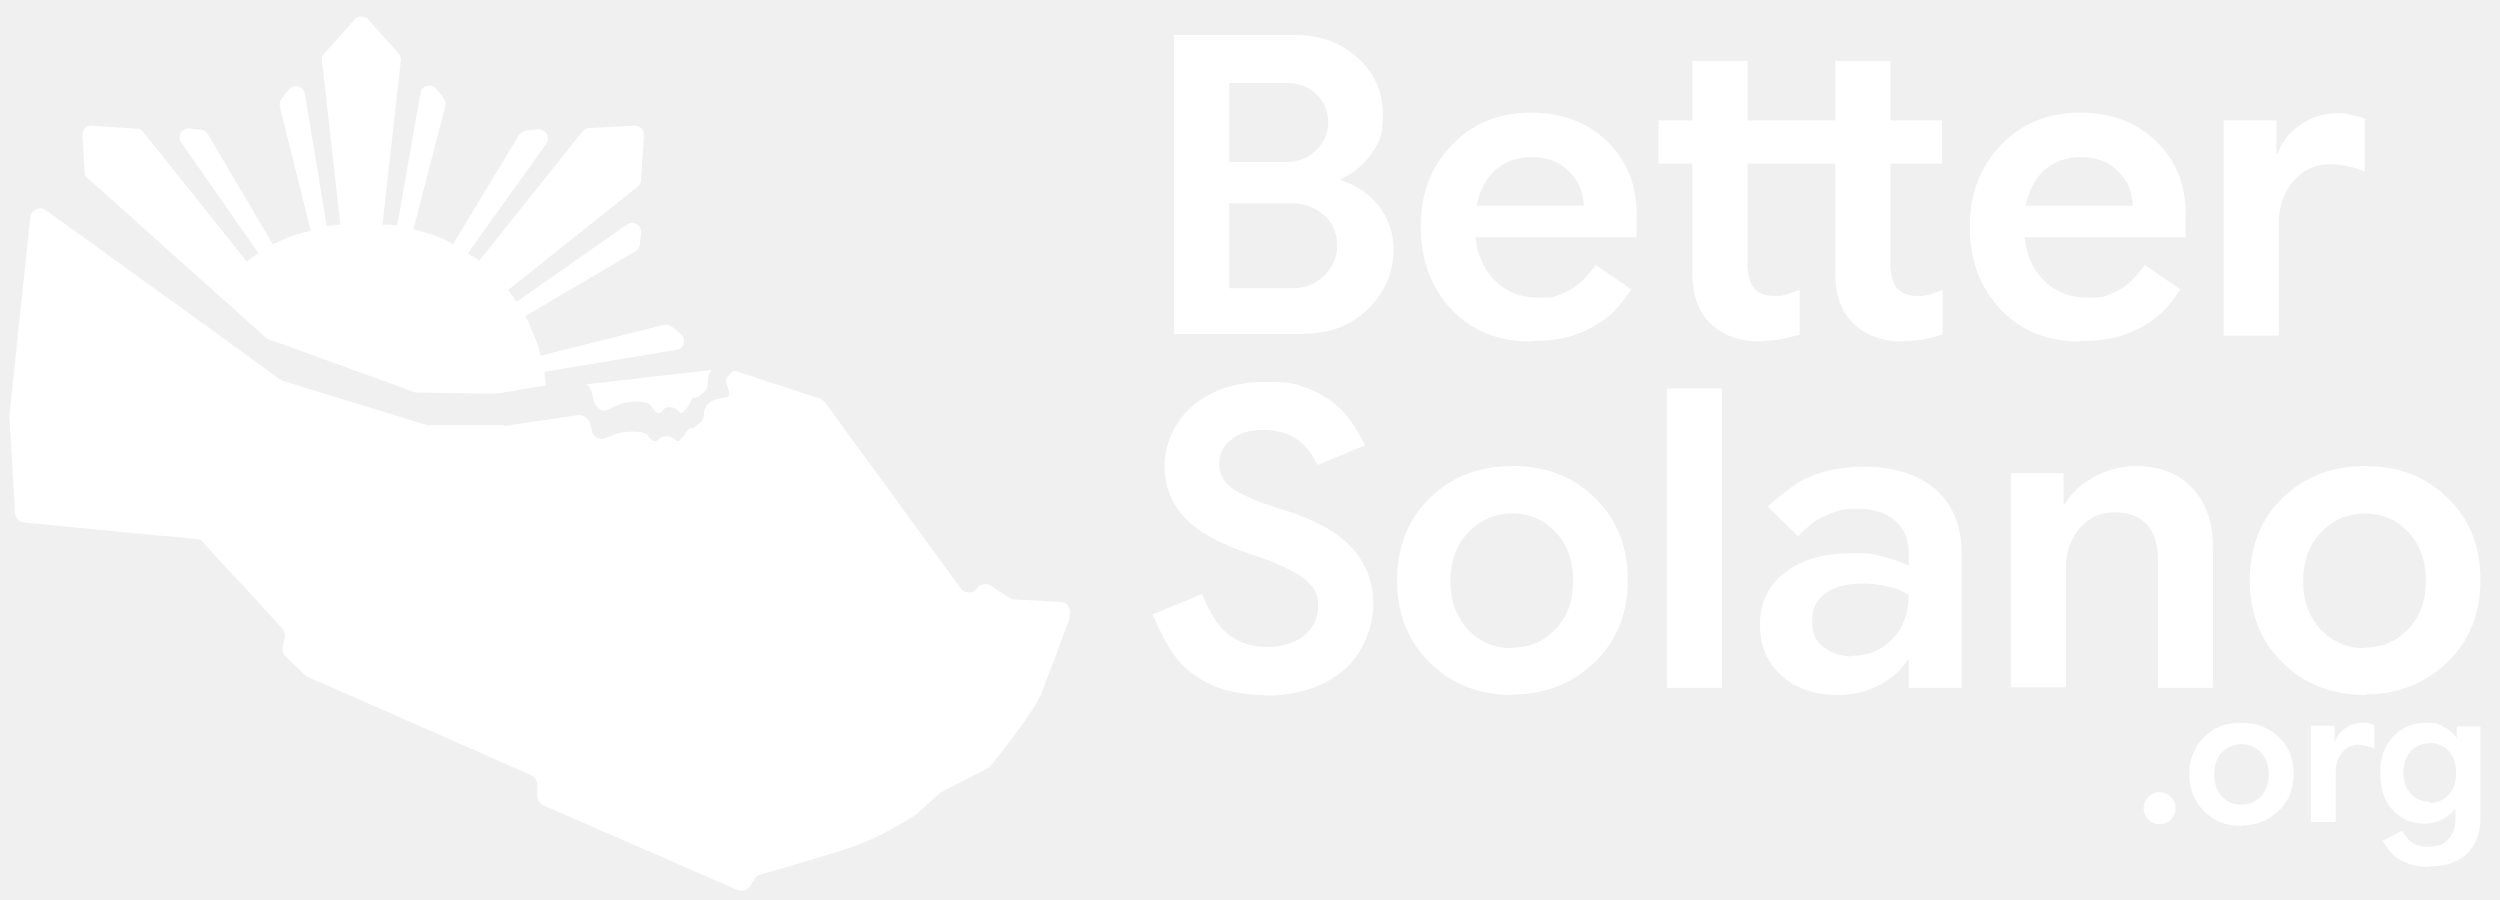
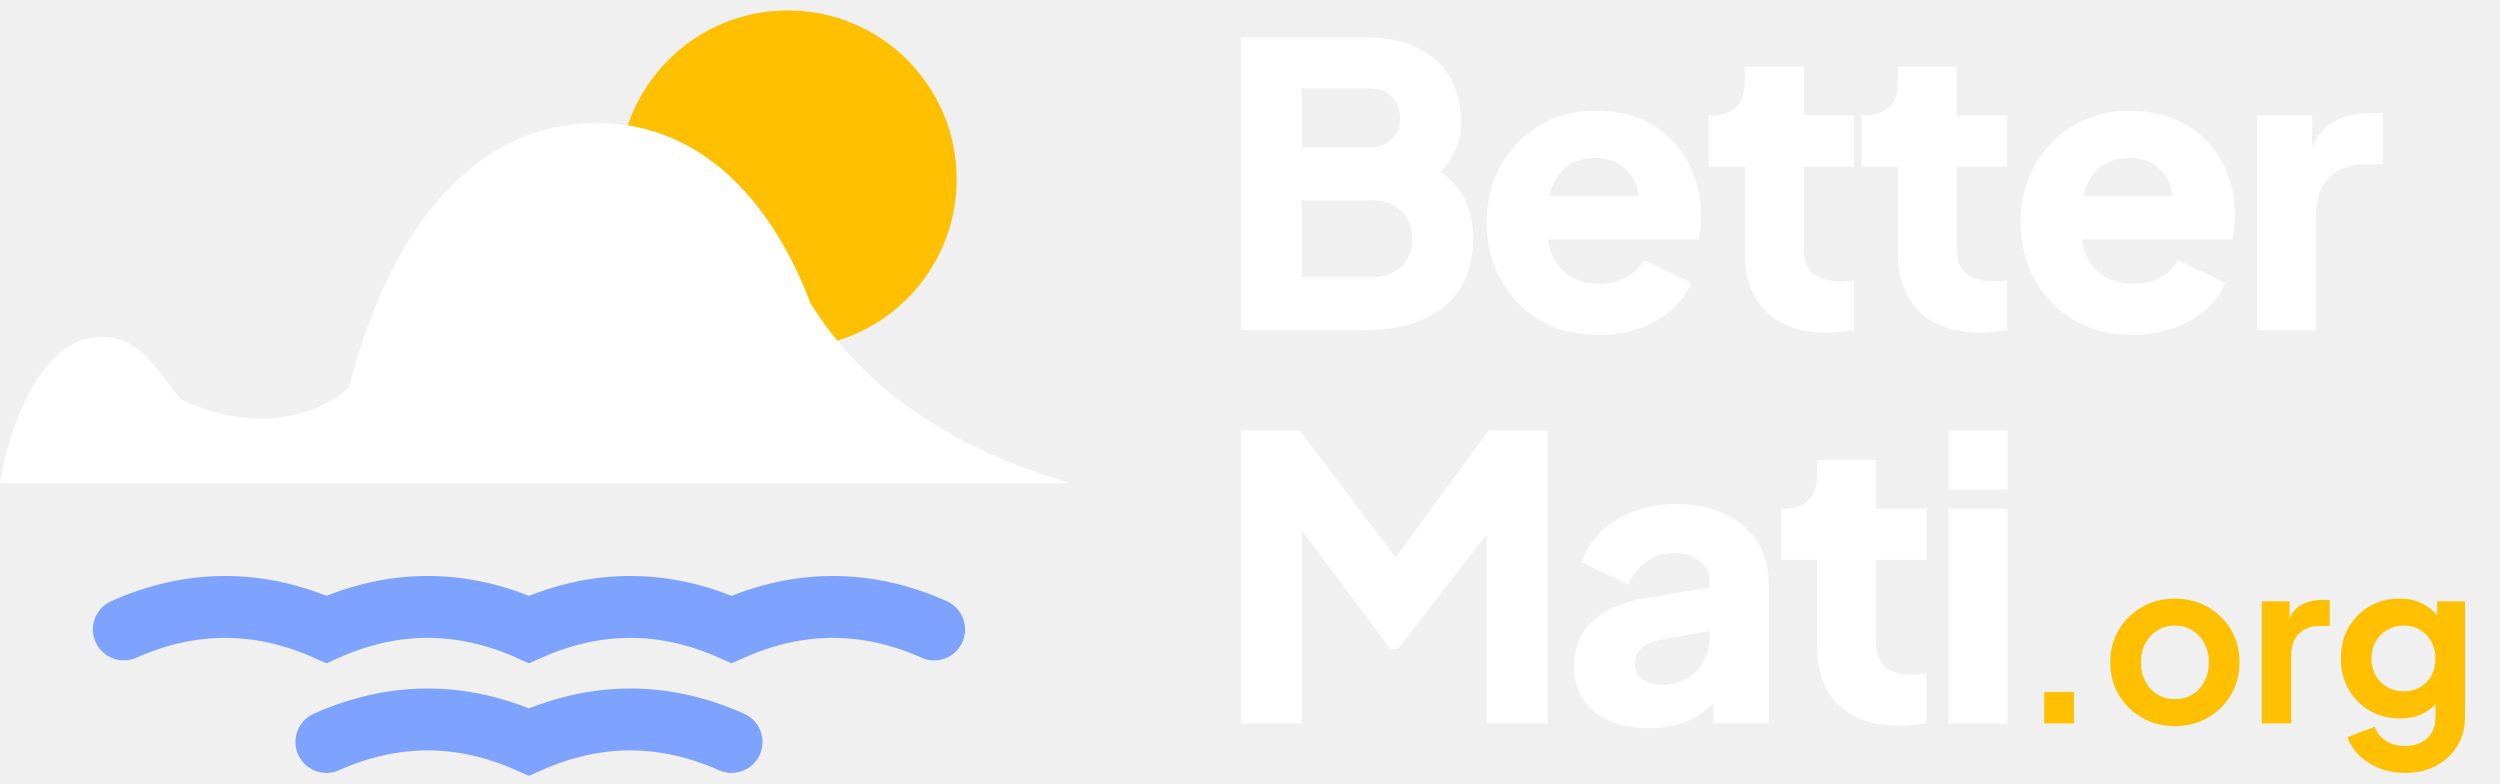
- <svg xmlns="http://www.w3.org/2000/svg" id="Layer_1" version="1.1" viewBox="0 0 421.6 151.7">
-   <defs>
-     <style>
-       .st0 {
-         fill: #fff;
-       }
-     </style>
-   </defs>
-   <g>
-     <g>
-       <path class="st0" d="M198,56.4V5.9h20.4c4.2,0,7.7,1.3,10.5,3.8,2.8,2.5,4.3,5.7,4.3,9.5s-.6,4.8-1.9,6.7c-1.3,1.9-3,3.3-5.2,4.3v.2c2.6.8,4.7,2.2,6.4,4.3,1.6,2.1,2.5,4.5,2.5,7.3,0,4-1.5,7.4-4.4,10.2-2.9,2.8-6.6,4.1-11,4.1h-21.5ZM207.4,48.6h10.7c2,0,3.8-.7,5.2-2.1,1.4-1.4,2.2-3.1,2.2-5.1s-.7-3.8-2.2-5.1c-1.5-1.3-3.3-2-5.4-2h-13.3v-7h12.3c2.1,0,3.8-.7,5.1-2,1.3-1.3,2-2.9,2-4.7s-.7-3.4-2-4.7c-1.3-1.3-2.9-1.9-4.9-1.9h-9.8v34.7Z" />
-       <path class="st0" d="M258.3,57.6c-5.6,0-10.1-1.8-13.5-5.4-3.4-3.6-5.2-8.2-5.2-13.9s1.7-10.1,5.2-13.8c3.4-3.6,7.9-5.5,13.3-5.5s9.5,1.6,12.9,4.8c3.3,3.2,5,7.3,5,12.3v3.9h-31.6v-5.3h22.7c-.1-2.4-1-4.4-2.6-5.9-1.6-1.6-3.7-2.3-6.3-2.3s-5.2,1-6.9,3.1c-1.7,2.1-2.6,4.9-2.6,8.4s1,6.7,3,8.9c2,2.2,4.6,3.3,7.7,3.3s2.7-.2,3.8-.6c1.1-.4,2.1-.9,2.9-1.6.9-.7,1.9-1.8,3-3.3l6,4.1c-1.6,2.4-3.1,4.1-4.7,5.2-1.6,1.1-3.3,2-5.2,2.6-1.9.6-4.2.9-6.9.9Z" />
-       <path class="st0" d="M279.7,27.6v-7.3h10.5v7.3h-10.5ZM297,57.6c-3.6,0-6.4-1-8.5-3-2.1-2-3.1-4.9-3.1-8.6V10.3h9.3v34.2c0,1.8.4,3.2,1.1,4.1.8.9,1.9,1.3,3.4,1.3s.9,0,1.4-.1c.5,0,1.4-.4,2.9-.9v7.5c-1.7.5-2.9.8-3.7.9-.8.1-1.7.2-2.8.2ZM290.1,27.6v-7.3h24.4v7.3h-24.4ZM321.1,57.6c-3.6,0-6.4-1-8.5-3-2.1-2-3.1-4.9-3.1-8.6V10.3h9.3v34.2c0,1.8.4,3.2,1.1,4.1.8.9,1.9,1.3,3.4,1.3s.9,0,1.4-.1c.5,0,1.4-.4,2.9-.9v7.5c-1.7.5-2.9.8-3.7.9-.8.1-1.7.2-2.8.2ZM314.6,27.6v-7.3h12.9v7.3h-12.9Z" />
-       <path class="st0" d="M350.9,57.6c-5.6,0-10.1-1.8-13.5-5.4-3.4-3.6-5.2-8.2-5.2-13.9s1.7-10.1,5.2-13.8c3.4-3.6,7.9-5.5,13.3-5.5s9.5,1.6,12.9,4.8c3.3,3.2,5,7.3,5,12.3v3.9h-31.6v-5.3h22.7c-.1-2.4-1-4.4-2.6-5.9-1.6-1.6-3.7-2.3-6.3-2.3s-5.2,1-6.9,3.1c-1.7,2.1-2.6,4.9-2.6,8.4s1,6.7,3,8.9c2,2.2,4.6,3.3,7.7,3.3s2.7-.2,3.8-.6c1.1-.4,2.1-.9,2.9-1.6.9-.7,1.9-1.8,3-3.3l6,4.1c-1.6,2.4-3.1,4.1-4.7,5.2-1.6,1.1-3.3,2-5.2,2.6-1.9.6-4.2.9-6.9.9Z" />
-       <path class="st0" d="M375,56.4V20.3h8.9v6.8l-1.1-1.2h1.3c.7-2,2-3.6,3.9-4.9,1.9-1.3,4-1.9,6.1-1.9s1.3,0,2,.2c.7.1,1.6.3,2.7.7v8.9c-1.5-.5-2.6-.9-3.5-1-.8-.2-1.6-.2-2.3-.2-2.5,0-4.6.9-6.2,2.8-1.6,1.8-2.5,4.2-2.5,7v19.1h-9.3Z" />
-       <path class="st0" d="M213.1,117.2c-3,0-5.7-.5-8.1-1.4-2.4-1-4.3-2.3-5.9-4-1.6-1.7-3.1-4.4-4.7-8.2l8.3-3.4c1.1,2.6,2.2,4.4,3.1,5.5.9,1.1,2.1,1.9,3.4,2.5,1.3.6,2.8.9,4.5.9,2.5,0,4.6-.6,6.2-1.9,1.6-1.3,2.4-3,2.4-5.1s-.9-3.4-2.6-4.7c-1.8-1.3-4.7-2.6-8.9-4-5.1-1.7-8.8-3.7-11-6.1-2.3-2.4-3.4-5.3-3.4-8.8s1.6-7.4,4.8-10.1c3.2-2.7,7.3-4,12.2-4s5,.4,7.1,1.1c2.1.8,3.9,1.9,5.4,3.3,1.5,1.4,2.9,3.5,4.3,6.3l-8,3.3c-.8-1.6-1.6-2.7-2.5-3.5-.8-.8-1.8-1.4-2.9-1.8s-2.4-.6-3.8-.6c-2.2,0-4,.5-5.3,1.6-1.4,1-2.1,2.4-2.1,4.1s.6,2.8,1.9,3.9,4.3,2.5,9.3,4c5.1,1.6,8.8,3.7,11.2,6.3,2.4,2.7,3.6,5.8,3.6,9.5s-1.7,8.4-5.1,11.2c-3.4,2.8-7.8,4.2-13.1,4.2Z" />
-       <path class="st0" d="M255.1,117.2c-5.6,0-10.3-1.8-14-5.5-3.7-3.6-5.5-8.3-5.5-13.8s1.8-10.3,5.5-13.9,8.3-5.4,14-5.4,10.2,1.8,13.9,5.4c3.7,3.6,5.5,8.2,5.5,13.8s-1.8,10.2-5.5,13.8c-3.7,3.6-8.3,5.5-13.9,5.5ZM255.1,109.2c2.9,0,5.4-1.1,7.3-3.2,2-2.1,2.9-4.8,2.9-8.1s-1-6.1-3-8.2c-2-2.1-4.4-3.1-7.3-3.1s-5.4,1.1-7.4,3.2c-2,2.1-3,4.8-3,8.2s1,6,2.9,8.1c2,2.1,4.4,3.2,7.4,3.2Z" />
-       <path class="st0" d="M281.1,116v-50.5h9.3v50.5h-9.3Z" />
-       <path class="st0" d="M310,117.2c-4,0-7.2-1.1-9.6-3.3-2.4-2.2-3.6-5-3.6-8.6s1.4-6.7,4.3-8.8c2.9-2.2,6.6-3.2,11.1-3.2s3.7.2,5.4.6c1.7.4,3.1.9,4.3,1.5v-2.2c0-2.3-.8-4.1-2.3-5.4-1.6-1.4-3.7-2-6.3-2s-2.8.2-3.8.5c-1,.3-2,.8-2.9,1.3-.9.5-2,1.5-3.4,2.8l-5.1-5c2.3-2,4.1-3.4,5.5-4.2,1.4-.8,2.9-1.4,4.6-1.8,1.7-.4,3.7-.7,5.9-.7,5.3,0,9.4,1.3,12.3,3.8,2.9,2.6,4.4,6.1,4.4,10.8v22.7h-8.9v-8l2.4,3.3h-2.6c-1.1,1.7-2.6,3.1-4.7,4.2-2.1,1.1-4.4,1.7-6.9,1.7ZM312.4,110.6c2.7,0,5-1,6.8-2.9s2.7-4.4,2.7-7.4c-1-.6-2.2-1.1-3.6-1.4s-2.8-.5-4.3-.5c-2.5,0-4.5.5-6.1,1.6-1.6,1.1-2.3,2.7-2.3,4.8s.6,3.3,1.9,4.3c1.3,1,2.9,1.6,4.9,1.6Z" />
-       <path class="st0" d="M339.1,79.8h8.9v6.6l-1.1-1.3h1.3c1.1-2,2.8-3.5,5-4.7s4.5-1.8,6.9-1.8c4.1,0,7.3,1.2,9.6,3.7,2.3,2.4,3.5,5.8,3.5,10v23.7h-9.3v-21.7c0-2.6-.6-4.5-1.9-5.9s-3.1-2-5.5-2-4.2.9-5.8,2.7c-1.5,1.8-2.3,4-2.3,6.5v20.3h-9.3v-36.1Z" />
-       <path class="st0" d="M398.9,117.2c-5.6,0-10.3-1.8-14-5.5-3.7-3.6-5.5-8.3-5.5-13.8s1.8-10.3,5.5-13.9,8.3-5.4,14-5.4,10.2,1.8,13.9,5.4c3.7,3.6,5.5,8.2,5.5,13.8s-1.8,10.2-5.5,13.8c-3.7,3.6-8.3,5.5-13.9,5.5ZM398.9,109.2c2.9,0,5.4-1.1,7.3-3.2,2-2.1,2.9-4.8,2.9-8.1s-1-6.1-3-8.2c-2-2.1-4.4-3.1-7.3-3.1s-5.4,1.1-7.4,3.2c-2,2.1-3,4.8-3,8.2s1,6,2.9,8.1c2,2.1,4.4,3.2,7.4,3.2Z" />
-     </g>
-     <g>
-       <path class="st0" d="M364.2,139c-.8,0-1.4-.3-1.9-.8s-.8-1.2-.8-1.9.3-1.4.8-1.9,1.2-.8,1.9-.8,1.4.3,1.9.8.8,1.2.8,1.9-.3,1.4-.8,1.9-1.2.8-1.9.8Z" />
-       <path class="st0" d="M378,139.3c-2.5,0-4.6-.8-6.3-2.5-1.6-1.6-2.5-3.7-2.5-6.2s.8-4.6,2.5-6.3,3.7-2.4,6.3-2.4,4.6.8,6.3,2.4c1.7,1.6,2.5,3.7,2.5,6.2s-.8,4.6-2.5,6.2c-1.7,1.6-3.7,2.5-6.3,2.5ZM378,135.7c1.3,0,2.4-.5,3.3-1.4.9-1,1.3-2.2,1.3-3.7s-.4-2.7-1.3-3.7c-.9-.9-2-1.4-3.3-1.4s-2.4.5-3.3,1.4c-.9.9-1.3,2.2-1.3,3.7s.4,2.7,1.3,3.7c.9,1,2,1.4,3.3,1.4Z" />
-       <path class="st0" d="M389.7,138.7v-16.3h4v3.1l-.5-.5h.6c.3-.9.9-1.6,1.7-2.2.9-.6,1.8-.9,2.8-.9s.6,0,.9,0c.3,0,.7.2,1.2.3v4c-.7-.2-1.2-.4-1.6-.5-.4,0-.7-.1-1-.1-1.1,0-2.1.4-2.8,1.3-.7.8-1.1,1.9-1.1,3.1v8.6h-4.2Z" />
-       <path class="st0" d="M409.7,146.2c-1.1,0-2.1-.1-3.1-.4-.9-.3-1.7-.7-2.5-1.2-.7-.5-1.5-1.5-2.3-2.8l3.3-1.7c.6.9,1,1.5,1.4,1.8.4.3.9.6,1.4.7.5.2,1.1.2,1.6.2,1.5,0,2.6-.4,3.4-1.3.8-.8,1.2-2,1.2-3.5v-1.7h0c-.6.8-1.3,1.4-2.2,1.9-.9.4-1.9.7-3,.7-2.2,0-4-.8-5.4-2.3-1.4-1.5-2.1-3.6-2.1-6.2s.7-4.6,2.2-6.2c1.5-1.6,3.3-2.3,5.5-2.3s2.1.2,3,.7c.9.4,1.7,1.1,2.2,1.9h1l-1,1v-3h4v15.4c0,2.7-.8,4.7-2.3,6.1-1.5,1.4-3.6,2.1-6.3,2.1ZM409.8,135.4c1.3,0,2.3-.5,3.2-1.4.8-.9,1.2-2.1,1.2-3.7s-.4-2.7-1.2-3.6c-.8-.9-1.9-1.4-3.2-1.4s-2.3.5-3.2,1.3c-.8.9-1.3,2.1-1.3,3.6s.4,2.8,1.3,3.7c.8.9,1.9,1.3,3.2,1.3Z" />
-     </g>
+ <svg xmlns="http://www.w3.org/2000/svg" viewBox="0 0 240.3 75.3" role="img" aria-label="Better Mati.org">
+   <g transform="translate(-3.245,-31.453) scale(1.0818)">
+     <circle cx="73" cy="45" r="15" fill="#ffc001" />
+     <path d="M3 72 C4 66 7 59 12 59 C15.5 59 17 62 19 64.5 C24 67 30 67 34 63.5 C38 48 46 40 56 40 C66 40 72 48 75 56 C80 64 88 69 98 72 Z" fill="#ffffff" />
+     <path d="M14 85 q9 -4 18 0 q9 -4 18 0 q9 -4 18 0 q9 -4 18 0" fill="none" stroke="#7ea3ff" stroke-width="5.5" stroke-linecap="round" />
+     <path d="M32 95 q9 -4 18 0 q9 -4 18 0" fill="none" stroke="#7ea3ff" stroke-width="5.5" stroke-linecap="round" />
  </g>
-   <g>
-     <path class="st0" d="M14.3,29.6l-.4-6.8c0-.9.7-1.7,1.6-1.6l7.6.5c.4,0,.8.2,1.1.6l17.4,21.8c0,0,.2-.1.3-.2,0,0,0,0,.1-.1.2-.1.3-.2.5-.4,0,0,0,0,.1,0,.2-.1.4-.3.6-.4.1-.1.3-.2.4-.3l-13-18.6c-.8-1.1.1-2.6,1.4-2.4l1.9.2c.5,0,.9.3,1.2.8l10.9,18.5c.1,0,.2-.1.4-.2,0,0,0,0,.1,0,.2-.1.4-.2.6-.3.2-.1.4-.2.6-.3t0,0c0,0,.2,0,.2-.1,0,0,0,0,0,0,0,0,.1,0,.2,0,.1,0,.2-.1.3-.2.2,0,.3-.2.5-.2.2,0,.3-.1.5-.2,0,0,0,0,.1,0,.2,0,.4-.1.6-.2,0,0,.1,0,.2,0,.2,0,.4-.2.6-.2.2,0,.4-.2.6-.2,0,0,.1,0,.2,0,.2,0,.3-.1.5-.2,0,0,.1,0,.2,0,0,0,0,0,0,0,0,0,0,0,0,0l-5.2-20.9c-.1-.5,0-1,.3-1.4l1.2-1.5c.8-1,2.5-.6,2.7.7l3.7,22.3h0c.2,0,.5,0,.7-.1,0,0,0,0,0,0,.2,0,.5,0,.7-.1.2,0,.5,0,.7,0,0,0,.2,0,.2,0l-3.1-27.7c0-.4,0-.9.4-1.2l5.1-5.7c.6-.7,1.7-.7,2.3,0l5.1,5.7c.3.3.4.8.4,1.2l-3.1,27.7c.2,0,.3,0,.5,0,.2,0,.5,0,.7,0,.3,0,.5,0,.8.1,0,0,0,0,0,0,.2,0,.3,0,.5,0l3.9-22.3c.2-1.3,1.9-1.7,2.7-.7l1.2,1.5c.3.4.4.9.3,1.4l-5.4,20.8c.2,0,.3,0,.5.1,0,0,0,0,0,0,.2,0,.4.1.6.2,0,0,.1,0,.2,0,.2,0,.4.1.6.2.2,0,.4.2.6.2,0,0,.1,0,.2,0,.2,0,.4.1.5.2,0,0,0,0,.1,0,.2,0,.3.2.5.2.2,0,.3.2.5.2.2,0,.3.2.5.2.1,0,.2.1.4.2.2,0,.4.2.6.3.2.1.4.2.6.3,0,0,.2.1.3.2l11.1-18.4c.3-.4.7-.7,1.2-.8l2-.2c1.3-.1,2.2,1.4,1.4,2.5l-13.2,18.4h0c.2.1.4.3.6.4.2.1.4.3.6.4,0,0,0,0,.1,0,.2.1.3.2.5.4,0,0,0,0,.1.1,0,0,0,0,0,0t0,0l17.4-21.8c.3-.3.7-.6,1.1-.6l7.7-.4c.9,0,1.7.7,1.6,1.6l-.5,7.6c0,.4-.2.8-.6,1.1l-21.8,17.4c0,0,.1.2.2.3,0,0,0,0,.1.1.1.2.3.4.4.6.2.2.3.4.4.6,0,0,0,0,0,0,0,.1.2.3.3.4h0l18.6-13c1.1-.8,2.6.1,2.4,1.4l-.2,1.9c0,.5-.3.9-.8,1.2l-18.5,10.9c0,0,0,.2.1.2,0,0,0,.1.1.2.1.2.2.4.3.6,0,0,0,.2.1.2,0,.2.2.3.2.5,0,0,0,0,0,.1.1.2.2.4.3.6,0,.2.2.4.3.6,0,.1,0,.2.1.3,0,.2.2.4.2.5,0,0,0,0,0,0,0,.2.1.3.2.5,0,.2.1.4.2.6,0,.2.2.5.2.7,0,.2.1.4.2.7,0,0,0,.1,0,.2,0,0,0,.1,0,.2l20.8-5.2c.5-.1,1,0,1.4.3l1.5,1.2c1,.9.6,2.5-.7,2.7l-22.3,3.7h0c0,.3,0,.5.1.8,0,0,0,0,0,0,0,.2,0,.5.1.7,0,.3,0,.5,0,.8,0,0,0,0,0,0l-8.4,1.4c0,0-.2,0-.3,0l-12.7-.2c-.2,0-.3,0-.5,0l-24.8-9c-.2,0-.3-.2-.5-.3L14.3,29.6Z" />
-     <path class="st0" d="M109.9,68.6c-.5-1.2-4.2-1-5.5-.4-.5.2-1.3.6-1.9.9-.9.4-1.9-.2-2.3-1.3l-.5-1.9c-.2-.5-.5-.9-.8-1.1l21.1-2.4c-.5.7-.7,1.5-.6,2.1,0,.8-.3,1.4-.9,1.8-.3.2-.5.4-.6.5-.2.4-1,0-1.3.6-.3.7-1.4,2.9-2.1,2-.7-.9-2.2-1-2.7-.2s-1.3.5-1.9-.7Z" />
-     <path class="st0" d="M180.4,104.2c-1.3,3.6-3.9,10.5-4.8,12.8-1.1,2.8-7.2,10.5-8.5,12.1-.2.2-.3.3-.6.5l-7.8,4c-.1,0-.3.2-.4.3l-3.7,3.4c0,0-.1.1-.2.1-.8.5-5.9,3.9-11.2,5.6-4.8,1.6-12.7,3.8-15,4.5-.5.1-.8.4-1,.8l-.6,1c-.4.8-1.4,1.1-2.2.8l-32.8-14.3c-.6-.3-1-.9-1-1.6v-1.9c0-.7-.5-1.3-1.1-1.6l-15.6-6.9-2.3-1-3.9-1.7-11.1-4.9-3.3-1.4-1.3-.6c-.2,0-.4-.2-.5-.3l-1.7-1.6-1.7-1.7c-.5-.5-.6-1.2-.4-1.8l.3-1c.2-.6,0-1.3-.3-1.7l-4.2-4.6-2.3-2.5-1.9-2-3.3-3.6-1.8-2c0,0-.1-.1-.2-.2-.3-.2-.6-.3-.9-.3l-3-.3-5.7-.5-20.3-2c-.8,0-1.5-.8-1.6-1.6v-.6s-.6-10.3-.6-10.3l-.3-5.4c0-.1,0-.2,0-.3l.8-7.5,2.7-25.7c.1-1.3,1.7-2,2.7-1.2l6.4,4.6,13,9.4,6,4.3,13.9,10.1c.2.1.3.2.5.3l24.4,7.5c.2,0,.3,0,.5,0h12.5c0,.1.2.1.3.1l12.2-1.8c.8-.1,1.6.4,1.9,1.2l.5,1.6c0,0,0,.1,0,.2.4.8,1.3,1.2,2.1.9.4-.2.9-.3,1.3-.5.2,0,.4-.2.6-.2,1.3-.5,4.9-.7,5.4.3.1.3.3.5.5.6.4.3.9.4,1.2.1,0,0,.1-.1.2-.2.5-.6,2-.6,2.7.2.6.8,1.7-1.1,2-1.6.3-.6,1.1-.2,1.3-.6,0-.1.3-.3.6-.5.5-.3.9-.9.9-1.5,0-.6.1-1.3.7-1.9,1.2-1.2,3.2-.8,3.5-1.4.3-.6-.5-2-.5-2.6,0-.3.5-.8.9-1.2.3-.2.5-.4.5-.4l14.4,4.7c.3.1.6.3.9.6l22.9,31.4c.3.5.9.7,1.4.7s.2,0,.3,0c.4,0,.8-.3,1.1-.7.5-.6,1.2-.8,1.9-.6.1,0,.3.1.4.2l3.1,2c.2.2.5.3.9.3h.2s7.5.4,7.5.4c.5,0,.9.2,1.2.5.4.5.6,1.1.4,1.8Z" />
-   </g>
+   <path d="M119.263 31.738V3.577H131.17Q134.081 3.577 136.16 4.56Q138.239 5.543 139.335 7.376Q140.431 9.209 140.431 11.817Q140.431 13.67 139.41 15.352Q138.39 17.034 136.046 18.168V15.295Q138.276 16.164 139.486 17.374Q140.696 18.584 141.149 20.001Q141.603 21.419 141.603 22.968Q141.603 27.126 138.843 29.432Q136.084 31.738 131.17 31.738ZM125.122 26.635H131.85Q133.627 26.635 134.685 25.614Q135.744 24.594 135.744 22.968Q135.744 21.305 134.685 20.285Q133.627 19.264 131.85 19.264H125.122ZM125.122 14.161H131.586Q132.947 14.161 133.759 13.386Q134.572 12.611 134.572 11.326Q134.572 10.041 133.759 9.266Q132.947 8.491 131.586 8.491H125.122ZM153.671 32.192Q150.382 32.192 147.963 30.736Q145.544 29.281 144.221 26.824Q142.898 24.367 142.898 21.381Q142.898 18.281 144.277 15.862Q145.657 13.443 148.001 12.044Q150.344 10.646 153.293 10.646Q155.75 10.646 157.64 11.42Q159.53 12.195 160.834 13.594Q162.138 14.993 162.818 16.826Q163.499 18.659 163.499 20.814Q163.499 21.419 163.442 22.004Q163.385 22.59 163.234 23.006H147.774V18.848H160.021L157.337 20.814Q157.715 19.188 157.299 17.922Q156.884 16.656 155.844 15.919Q154.805 15.182 153.293 15.182Q151.818 15.182 150.76 15.9Q149.702 16.618 149.172 18.017Q148.643 19.415 148.757 21.419Q148.605 23.157 149.172 24.48Q149.739 25.803 150.911 26.54Q152.083 27.278 153.746 27.278Q155.258 27.278 156.336 26.673Q157.413 26.068 158.018 25.01L162.554 27.164Q161.949 28.676 160.645 29.81Q159.341 30.944 157.564 31.568Q155.787 32.192 153.671 32.192ZM175.566 31.965Q171.824 31.965 169.764 29.942Q167.704 27.92 167.704 24.291V16.013H164.226V11.099H164.415Q166.003 11.099 166.854 10.305Q167.704 9.512 167.704 7.924V6.412H173.374V11.099H178.212V16.013H173.374V23.913Q173.374 24.972 173.752 25.671Q174.13 26.37 174.924 26.711Q175.718 27.051 176.889 27.051Q177.154 27.051 177.494 27.013Q177.834 26.975 178.212 26.937V31.738Q177.645 31.814 176.927 31.889Q176.209 31.965 175.566 31.965ZM190.28 31.965Q186.538 31.965 184.478 29.942Q182.418 27.92 182.418 24.291V16.013H178.94V11.099H179.129Q180.717 11.099 181.567 10.305Q182.418 9.512 182.418 7.924V6.412H188.088V11.099H192.926V16.013H188.088V23.913Q188.088 24.972 188.466 25.671Q188.844 26.37 189.638 26.711Q190.431 27.051 191.603 27.051Q191.868 27.051 192.208 27.013Q192.548 26.975 192.926 26.937V31.738Q192.359 31.814 191.641 31.889Q190.923 31.965 190.28 31.965ZM204.994 32.192Q201.705 32.192 199.286 30.736Q196.867 29.281 195.544 26.824Q194.221 24.367 194.221 21.381Q194.221 18.281 195.601 15.862Q196.98 13.443 199.324 12.044Q201.668 10.646 204.616 10.646Q207.073 10.646 208.963 11.42Q210.853 12.195 212.157 13.594Q213.461 14.993 214.142 16.826Q214.822 18.659 214.822 20.814Q214.822 21.419 214.765 22.004Q214.709 22.59 214.557 23.006H199.097V18.848H211.344L208.661 20.814Q209.039 19.188 208.623 17.922Q208.207 16.656 207.168 15.919Q206.128 15.182 204.616 15.182Q203.142 15.182 202.083 15.9Q201.025 16.618 200.496 18.017Q199.967 19.415 200.08 21.419Q199.929 23.157 200.496 24.48Q201.063 25.803 202.235 26.54Q203.406 27.278 205.07 27.278Q206.582 27.278 207.659 26.673Q208.736 26.068 209.341 25.01L213.877 27.164Q213.272 28.676 211.968 29.81Q210.664 30.944 208.887 31.568Q207.111 32.192 204.994 32.192ZM216.948 31.738V11.099H222.24V16.051L221.862 15.333Q222.543 12.725 224.112 11.798Q225.68 10.872 227.835 10.872H229.044V15.786H227.268Q225.189 15.786 223.904 17.053Q222.618 18.319 222.618 20.625V31.738Z" fill="#ffffff" />
+   <path d="M119.263 69.538V41.377H124.933L135.479 55.363H132.833L143.077 41.377H148.747V69.538H142.888V47.841L145.232 48.37L134.383 62.356H133.627L123.156 48.37L125.122 47.841V69.538ZM158.509 69.992Q156.279 69.992 154.653 69.273Q153.028 68.555 152.159 67.213Q151.289 65.871 151.289 64.019Q151.289 62.28 152.083 60.938Q152.877 59.597 154.521 58.689Q156.165 57.782 158.622 57.404L164.935 56.384V60.542L159.643 61.487Q158.433 61.713 157.791 62.261Q157.148 62.81 157.148 63.83Q157.148 64.775 157.866 65.304Q158.585 65.834 159.643 65.834Q161.042 65.834 162.1 65.229Q163.158 64.624 163.744 63.584Q164.33 62.545 164.33 61.298V55.93Q164.33 54.758 163.404 53.964Q162.478 53.171 160.89 53.171Q159.378 53.171 158.226 54.002Q157.073 54.834 156.543 56.195L152.007 54.04Q152.612 52.301 153.935 51.054Q155.258 49.806 157.11 49.126Q158.963 48.446 161.155 48.446Q163.763 48.446 165.767 49.391Q167.77 50.336 168.885 52.018Q170 53.7 170 55.93V69.538H164.708V66.212L165.993 65.985Q165.086 67.346 163.99 68.234Q162.894 69.122 161.533 69.557Q160.172 69.992 158.509 69.992ZM182.522 69.765Q178.779 69.765 176.719 67.742Q174.659 65.72 174.659 62.091V53.813H171.182V48.899H171.371Q172.958 48.899 173.809 48.105Q174.659 47.312 174.659 45.724V44.212H180.329V48.899H185.168V53.813H180.329V61.713Q180.329 62.772 180.707 63.471Q181.085 64.17 181.879 64.511Q182.673 64.851 183.845 64.851Q184.109 64.851 184.449 64.813Q184.79 64.775 185.168 64.737V69.538Q184.601 69.614 183.882 69.689Q183.164 69.765 182.522 69.765ZM187.294 69.538V48.899H192.964V69.538ZM187.294 47.047V41.377H192.964V47.047Z" fill="#ffffff" />
+   <path d="M196.489 69.538V66.514H199.351V69.538ZM209.06 69.797Q207.338 69.797 205.926 69.001Q204.513 68.204 203.676 66.816Q202.839 65.429 202.839 63.663Q202.839 61.886 203.674 60.509Q204.508 59.132 205.917 58.336Q207.327 57.539 209.06 57.539Q210.794 57.539 212.195 58.333Q213.596 59.127 214.428 60.504Q215.259 61.881 215.259 63.663Q215.259 65.434 214.42 66.822Q213.58 68.21 212.179 69.003Q210.777 69.797 209.06 69.797ZM209.06 67.205Q210.016 67.205 210.745 66.752Q211.474 66.298 211.895 65.493Q212.316 64.689 212.316 63.663Q212.316 62.637 211.895 61.846Q211.474 61.055 210.745 60.593Q210.016 60.131 209.06 60.131Q208.104 60.131 207.367 60.593Q206.63 61.055 206.206 61.846Q205.782 62.637 205.782 63.663Q205.782 64.689 206.206 65.493Q206.63 66.298 207.367 66.752Q208.104 67.205 209.06 67.205ZM217.398 69.538V57.798H220.071V60.396L219.855 60.018Q220.249 58.695 221.129 58.179Q222.009 57.663 223.23 57.663H223.932V60.174H222.917Q221.712 60.174 220.973 60.911Q220.233 61.649 220.233 62.993V69.538ZM231.189 74.29Q229.872 74.29 228.746 73.858Q227.62 73.426 226.815 72.659Q226.011 71.892 225.638 70.856L228.263 69.862Q228.527 70.683 229.299 71.19Q230.072 71.698 231.179 71.698Q232.043 71.698 232.701 71.377Q233.36 71.055 233.73 70.434Q234.1 69.813 234.1 68.955V66.287L234.635 66.93Q234.03 67.988 233.02 68.523Q232.01 69.057 230.703 69.057Q229.067 69.057 227.771 68.304Q226.475 67.551 225.738 66.239Q225.001 64.926 225.001 63.274Q225.001 61.616 225.738 60.323Q226.475 59.03 227.752 58.284Q229.029 57.539 230.655 57.539Q231.962 57.539 232.963 58.082Q233.965 58.625 234.635 59.678L234.262 60.374V57.798H236.935V68.955Q236.935 70.494 236.193 71.703Q235.45 72.913 234.159 73.601Q232.869 74.29 231.189 74.29ZM231.065 66.449Q231.962 66.449 232.642 66.047Q233.322 65.645 233.711 64.934Q234.1 64.224 234.1 63.306Q234.1 62.388 233.703 61.67Q233.306 60.952 232.626 60.542Q231.945 60.131 231.065 60.131Q230.163 60.131 229.453 60.542Q228.743 60.952 228.344 61.667Q227.944 62.383 227.944 63.306Q227.944 64.208 228.344 64.918Q228.743 65.628 229.451 66.039Q230.158 66.449 231.065 66.449Z" fill="#ffc001" />
</svg>
